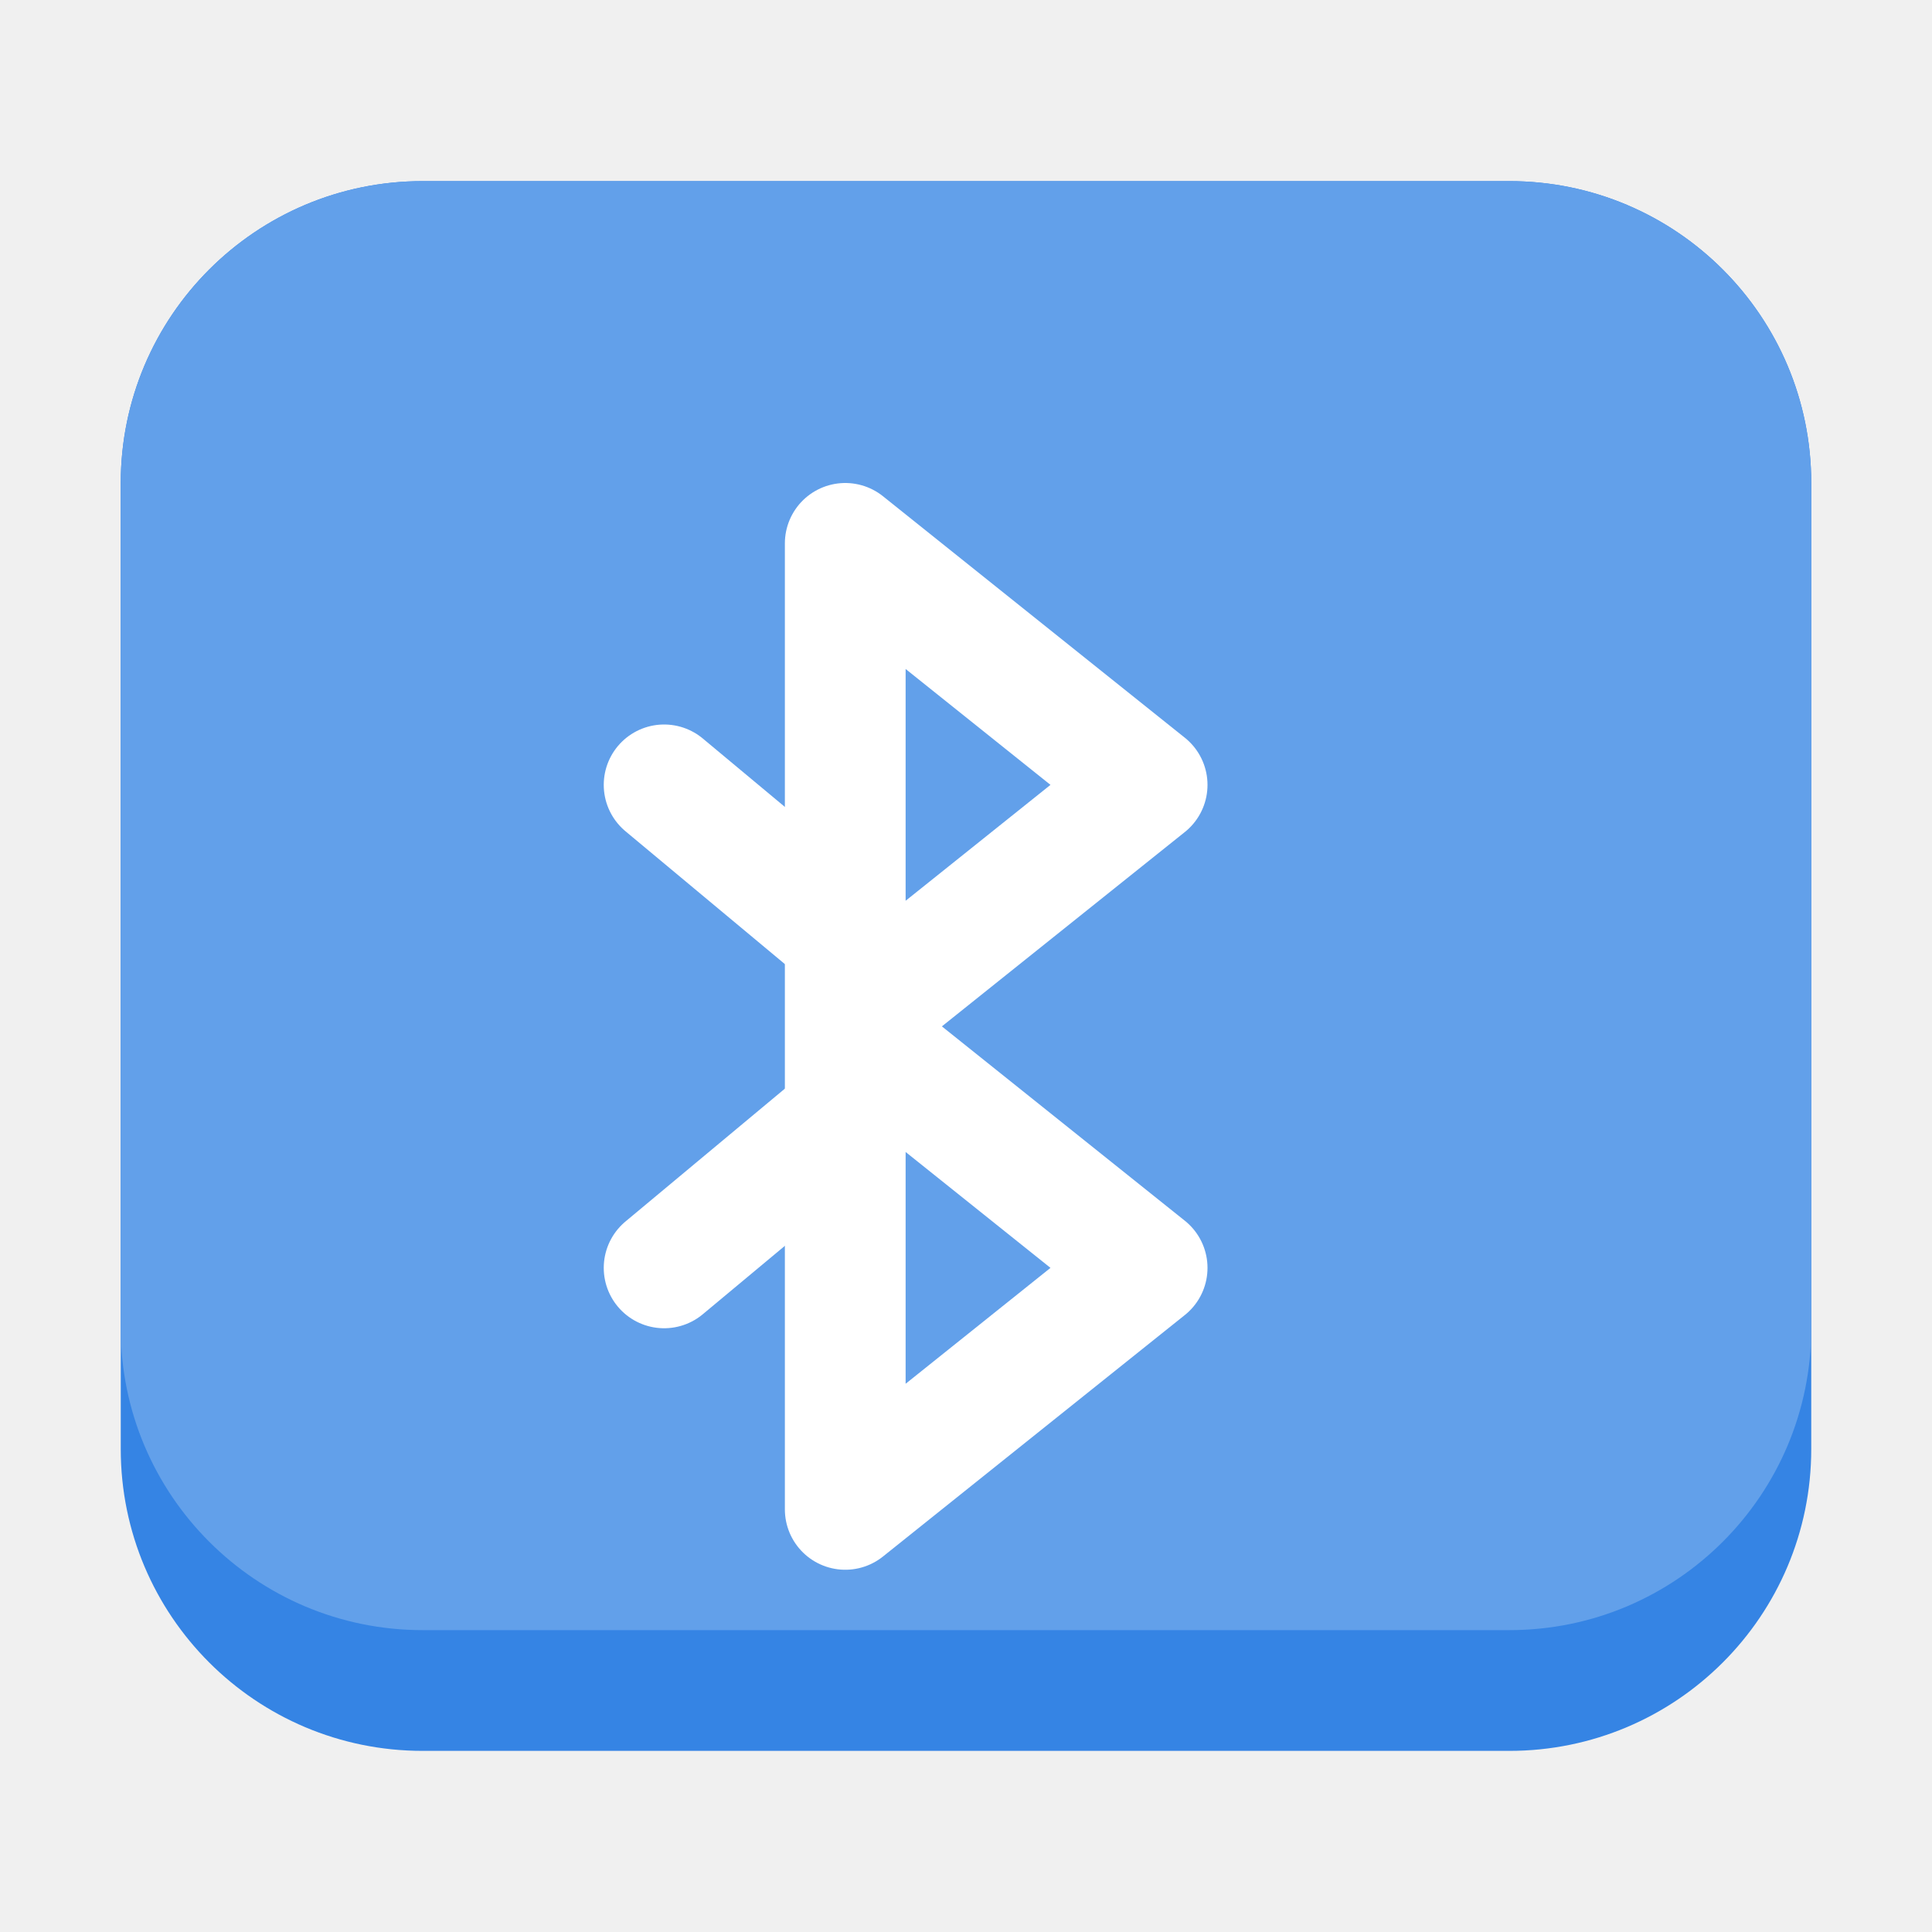
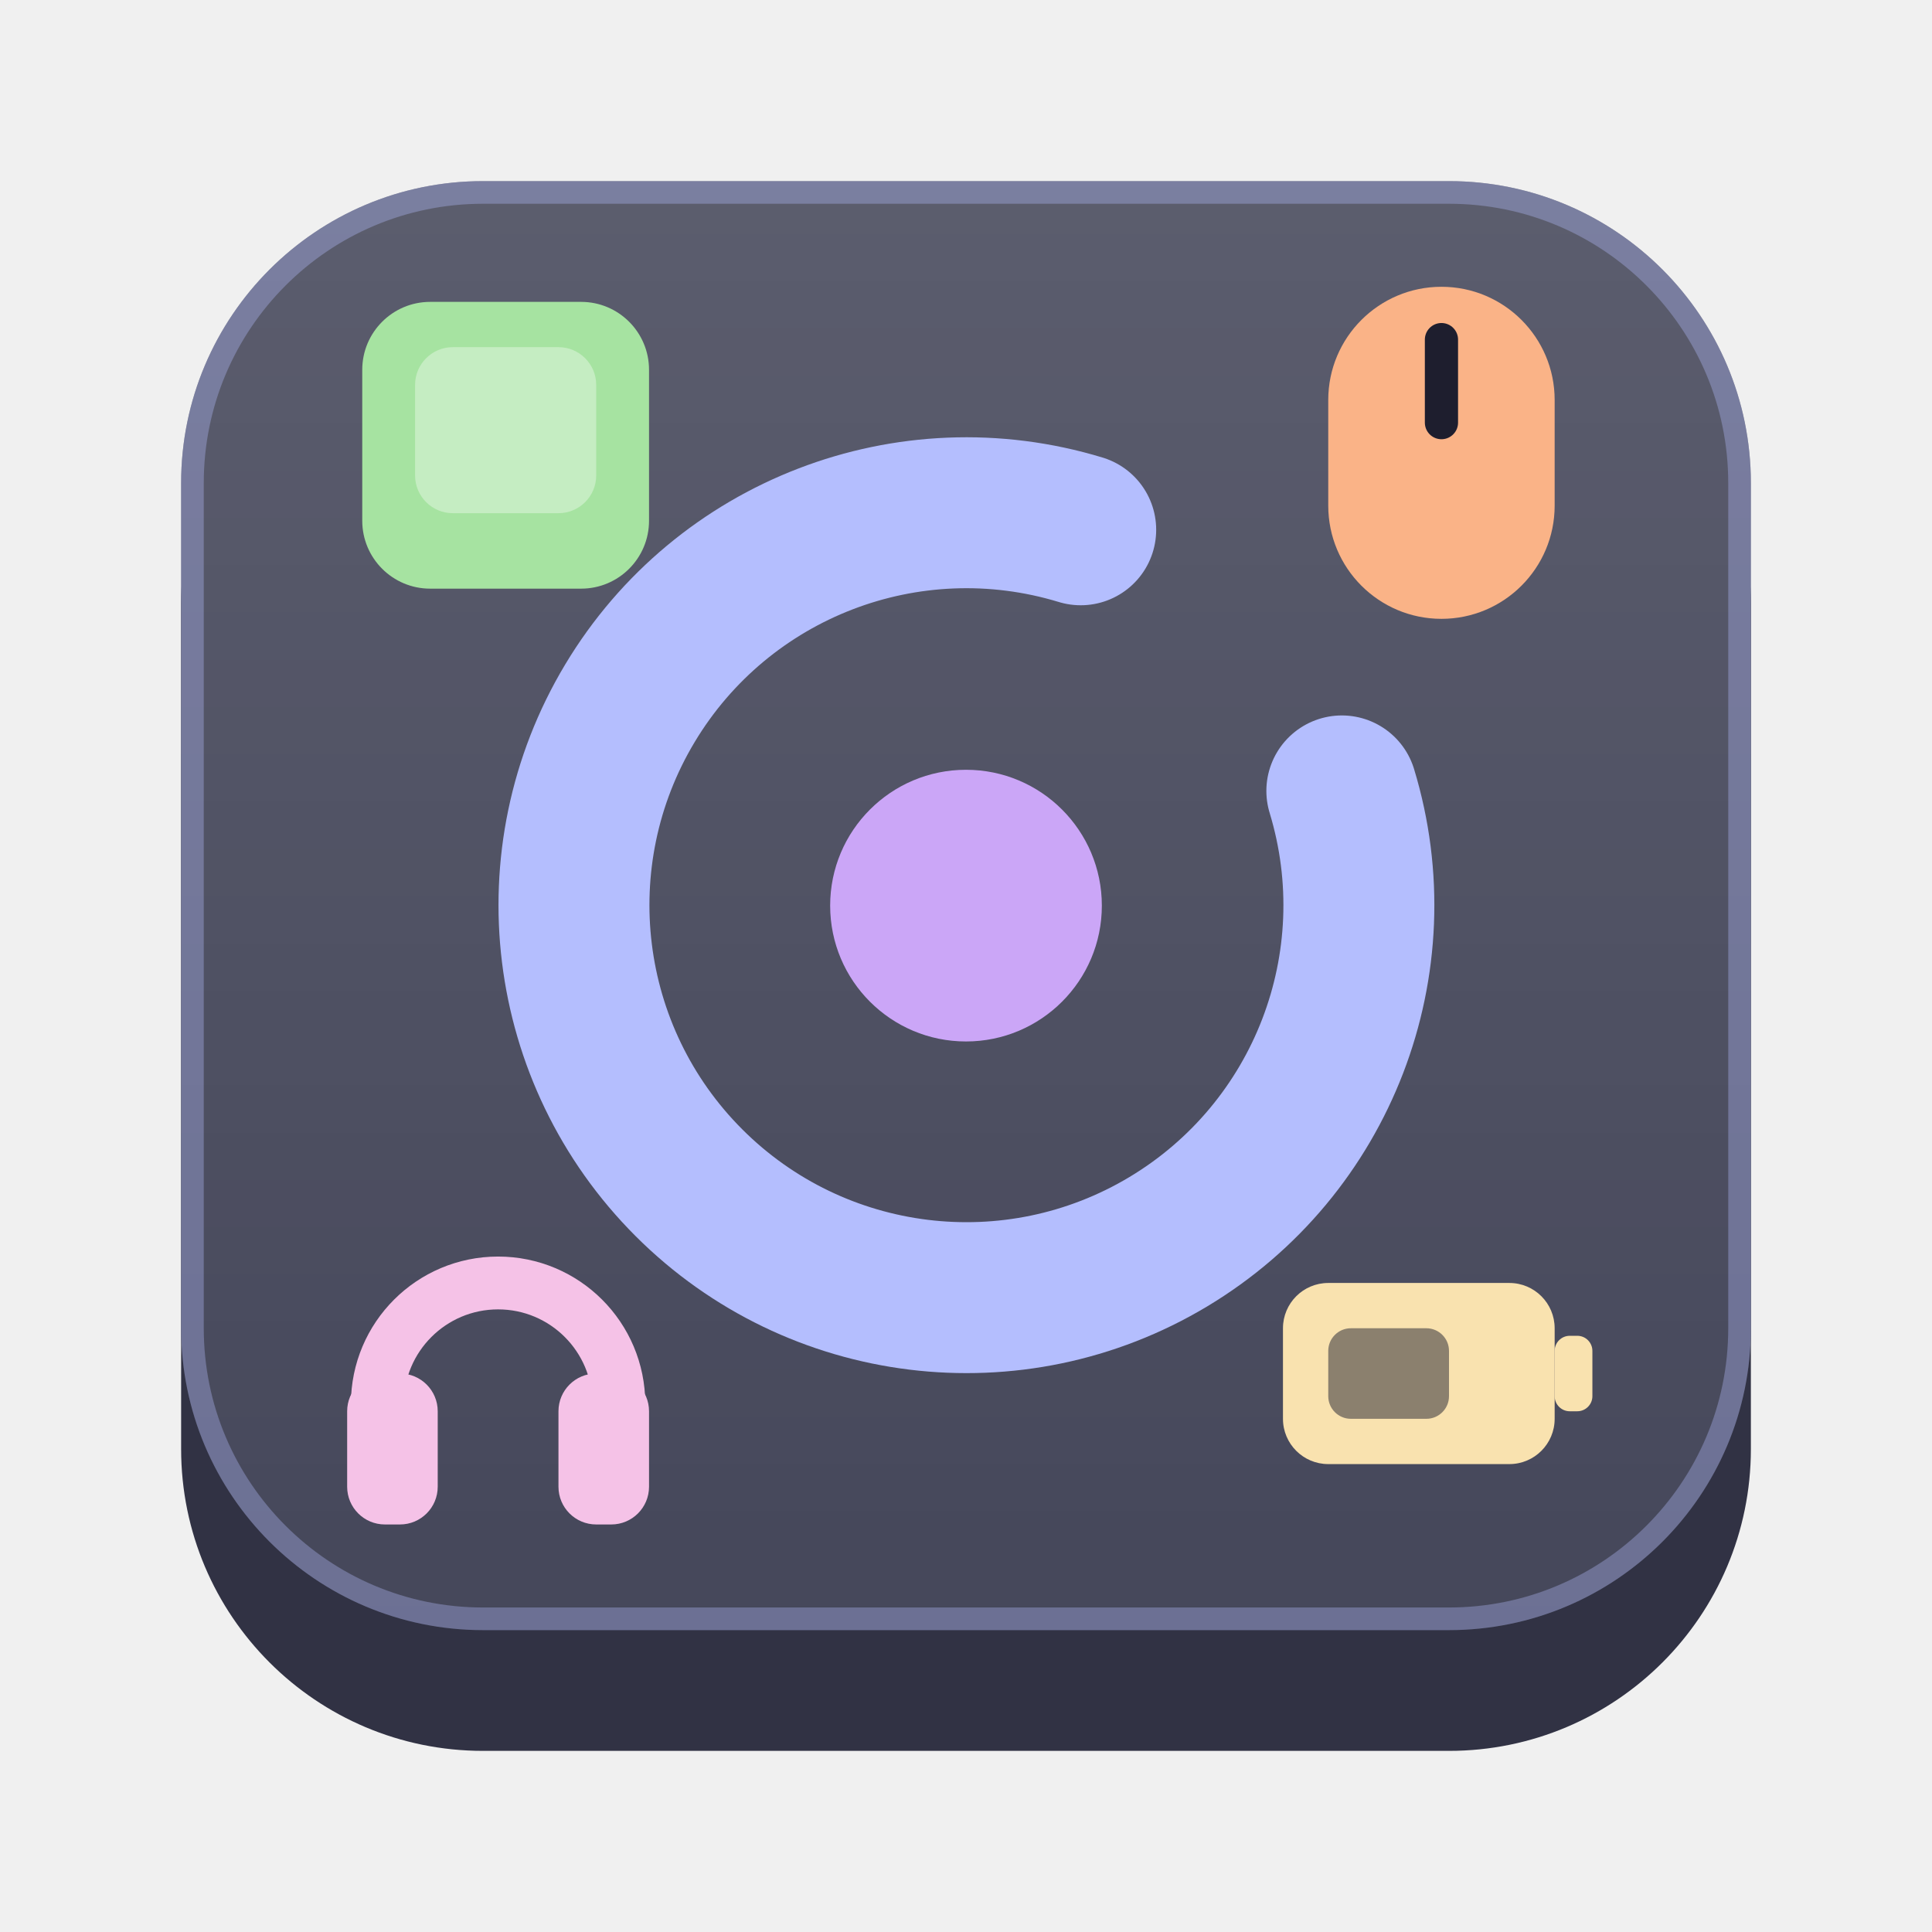
<svg xmlns="http://www.w3.org/2000/svg" width="128" height="128" viewBox="0 0 128 128">
-   <rect x="8" y="12" width="112" height="104" rx="20" fill="#3584e4" />
-   <rect x="8" y="12" width="112" height="96" rx="20" fill="#62a0ea" />
-   <path d="M56 36 76 52 56 68l20 16-20 16V36" fill="none" stroke="#fff" stroke-width="8" stroke-linecap="round" stroke-linejoin="round" />
-   <path d="M44 52 56 62M44 84l12-10" stroke="#fff" stroke-width="8" stroke-linecap="round" />
+   <defs>
+     <linearGradient id="shine" x1="0" y1="0" x2="0" y2="1">
+       <stop offset="0" stop-color="#ffffff" stop-opacity="0.12" />
+       <stop offset="1" stop-color="#ffffff" stop-opacity="0" />
+     </linearGradient>
+   </defs>
+   <rect x="12" y="20" width="104" height="96" rx="20" fill="#313244" />
+   <rect x="12" y="12" width="104" height="96" rx="20" fill="#45475a" />
+   <rect x="12" y="12" width="104" height="96" rx="20" fill="url(#shine)" />
+   <rect x="12.75" y="12.75" width="102.5" height="94.5" rx="19.25" fill="none" stroke="#b4befe" stroke-opacity="0.35" stroke-width="1.5" />
+   <path d="M 88.9 52.4 A 26 26 0 1 1 71.6 35.1" fill="none" stroke="#b4befe" stroke-width="10" stroke-linecap="round" />
+   <circle cx="64" cy="60" r="9" fill="#cba6f7" />
+   <rect x="88" y="19" width="15" height="22" rx="7.5" fill="#fab387" />
+   <line x1="95.5" y1="22.5" x2="95.5" y2="28" stroke="#1e1e2e" stroke-width="2.2" stroke-linecap="round" />
+   <rect x="24" y="20" width="19" height="19" rx="4.5" fill="#a6e3a1" />
+   <rect x="27.5" y="23" width="12" height="11" rx="2.5" fill="#ffffff" opacity="0.35" />
+   <path d="M 25 93 a 8 8 0 0 1 16 0" fill="none" stroke="#f5c2e7" stroke-width="3.5" stroke-linecap="round" />
+   <rect x="23" y="91" width="6" height="10" rx="2.5" fill="#f5c2e7" />
+   <rect x="37" y="91" width="6" height="10" rx="2.5" fill="#f5c2e7" />
+   <rect x="85" y="85" width="18" height="12" rx="3" fill="#f9e2af" />
+   <rect x="103" y="88.5" width="2.5" height="5" rx="1" fill="#f9e2af" />
+   <rect x="88" y="88" width="8" height="6" rx="1.5" fill="#1e1e2e" opacity="0.5" />
</svg>
